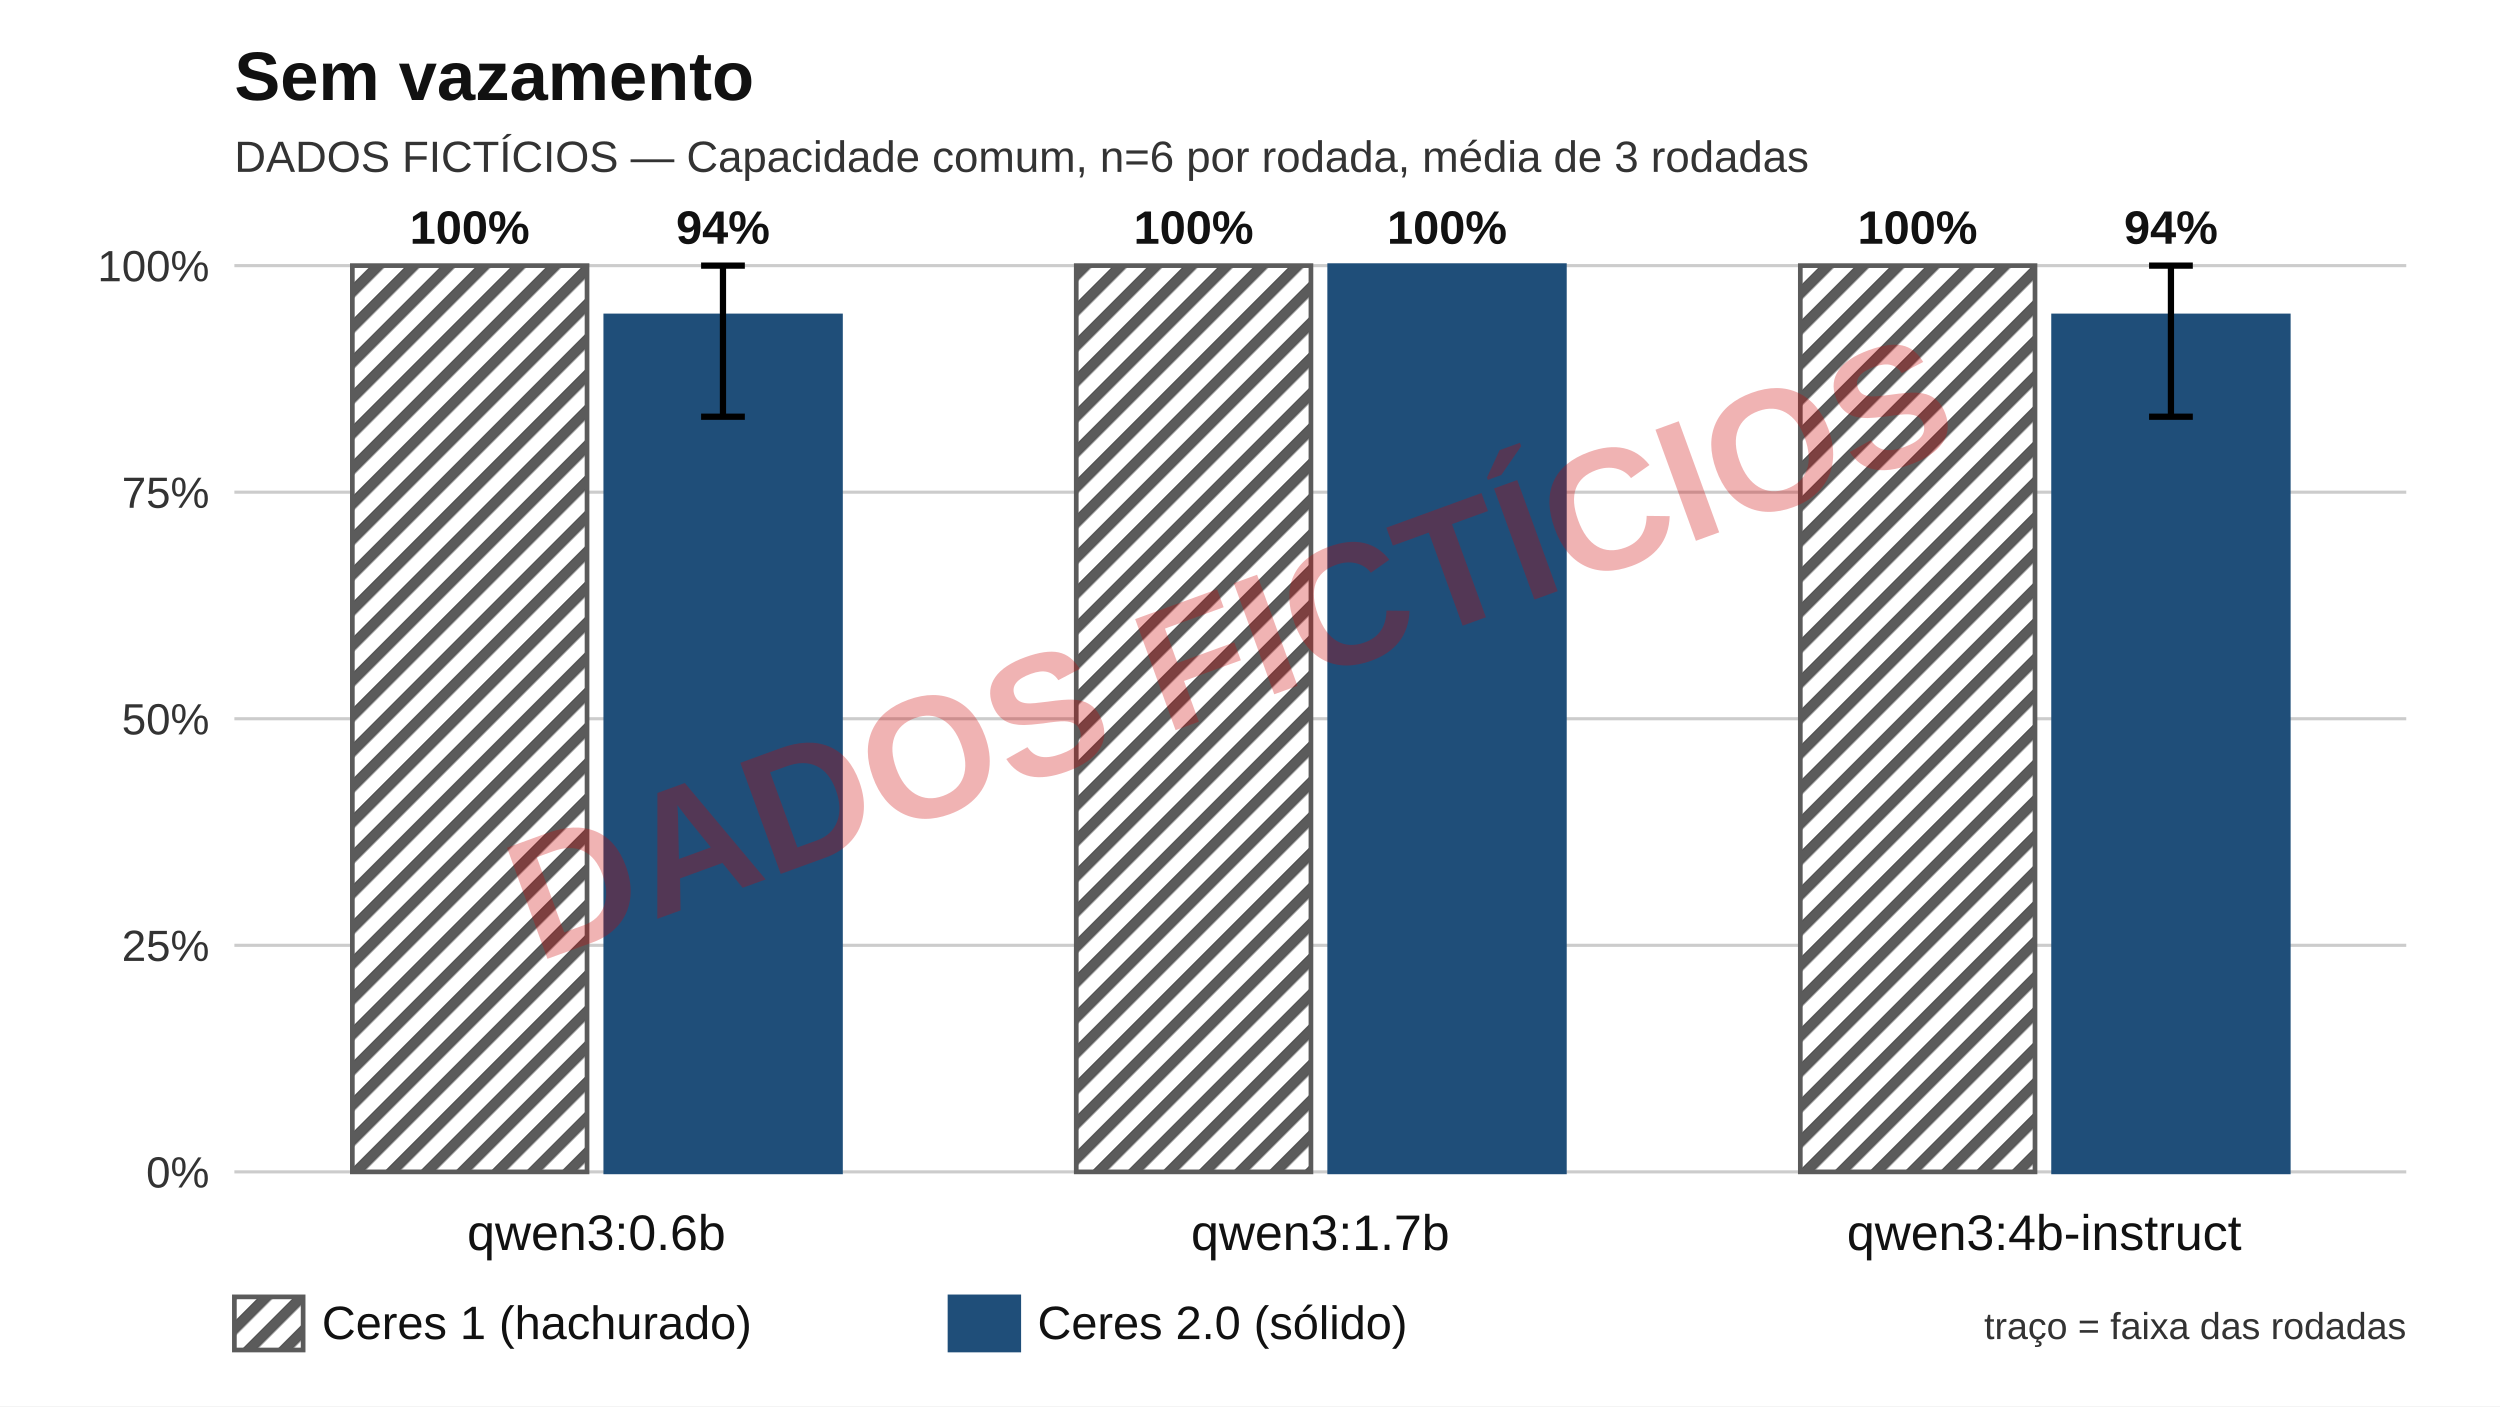
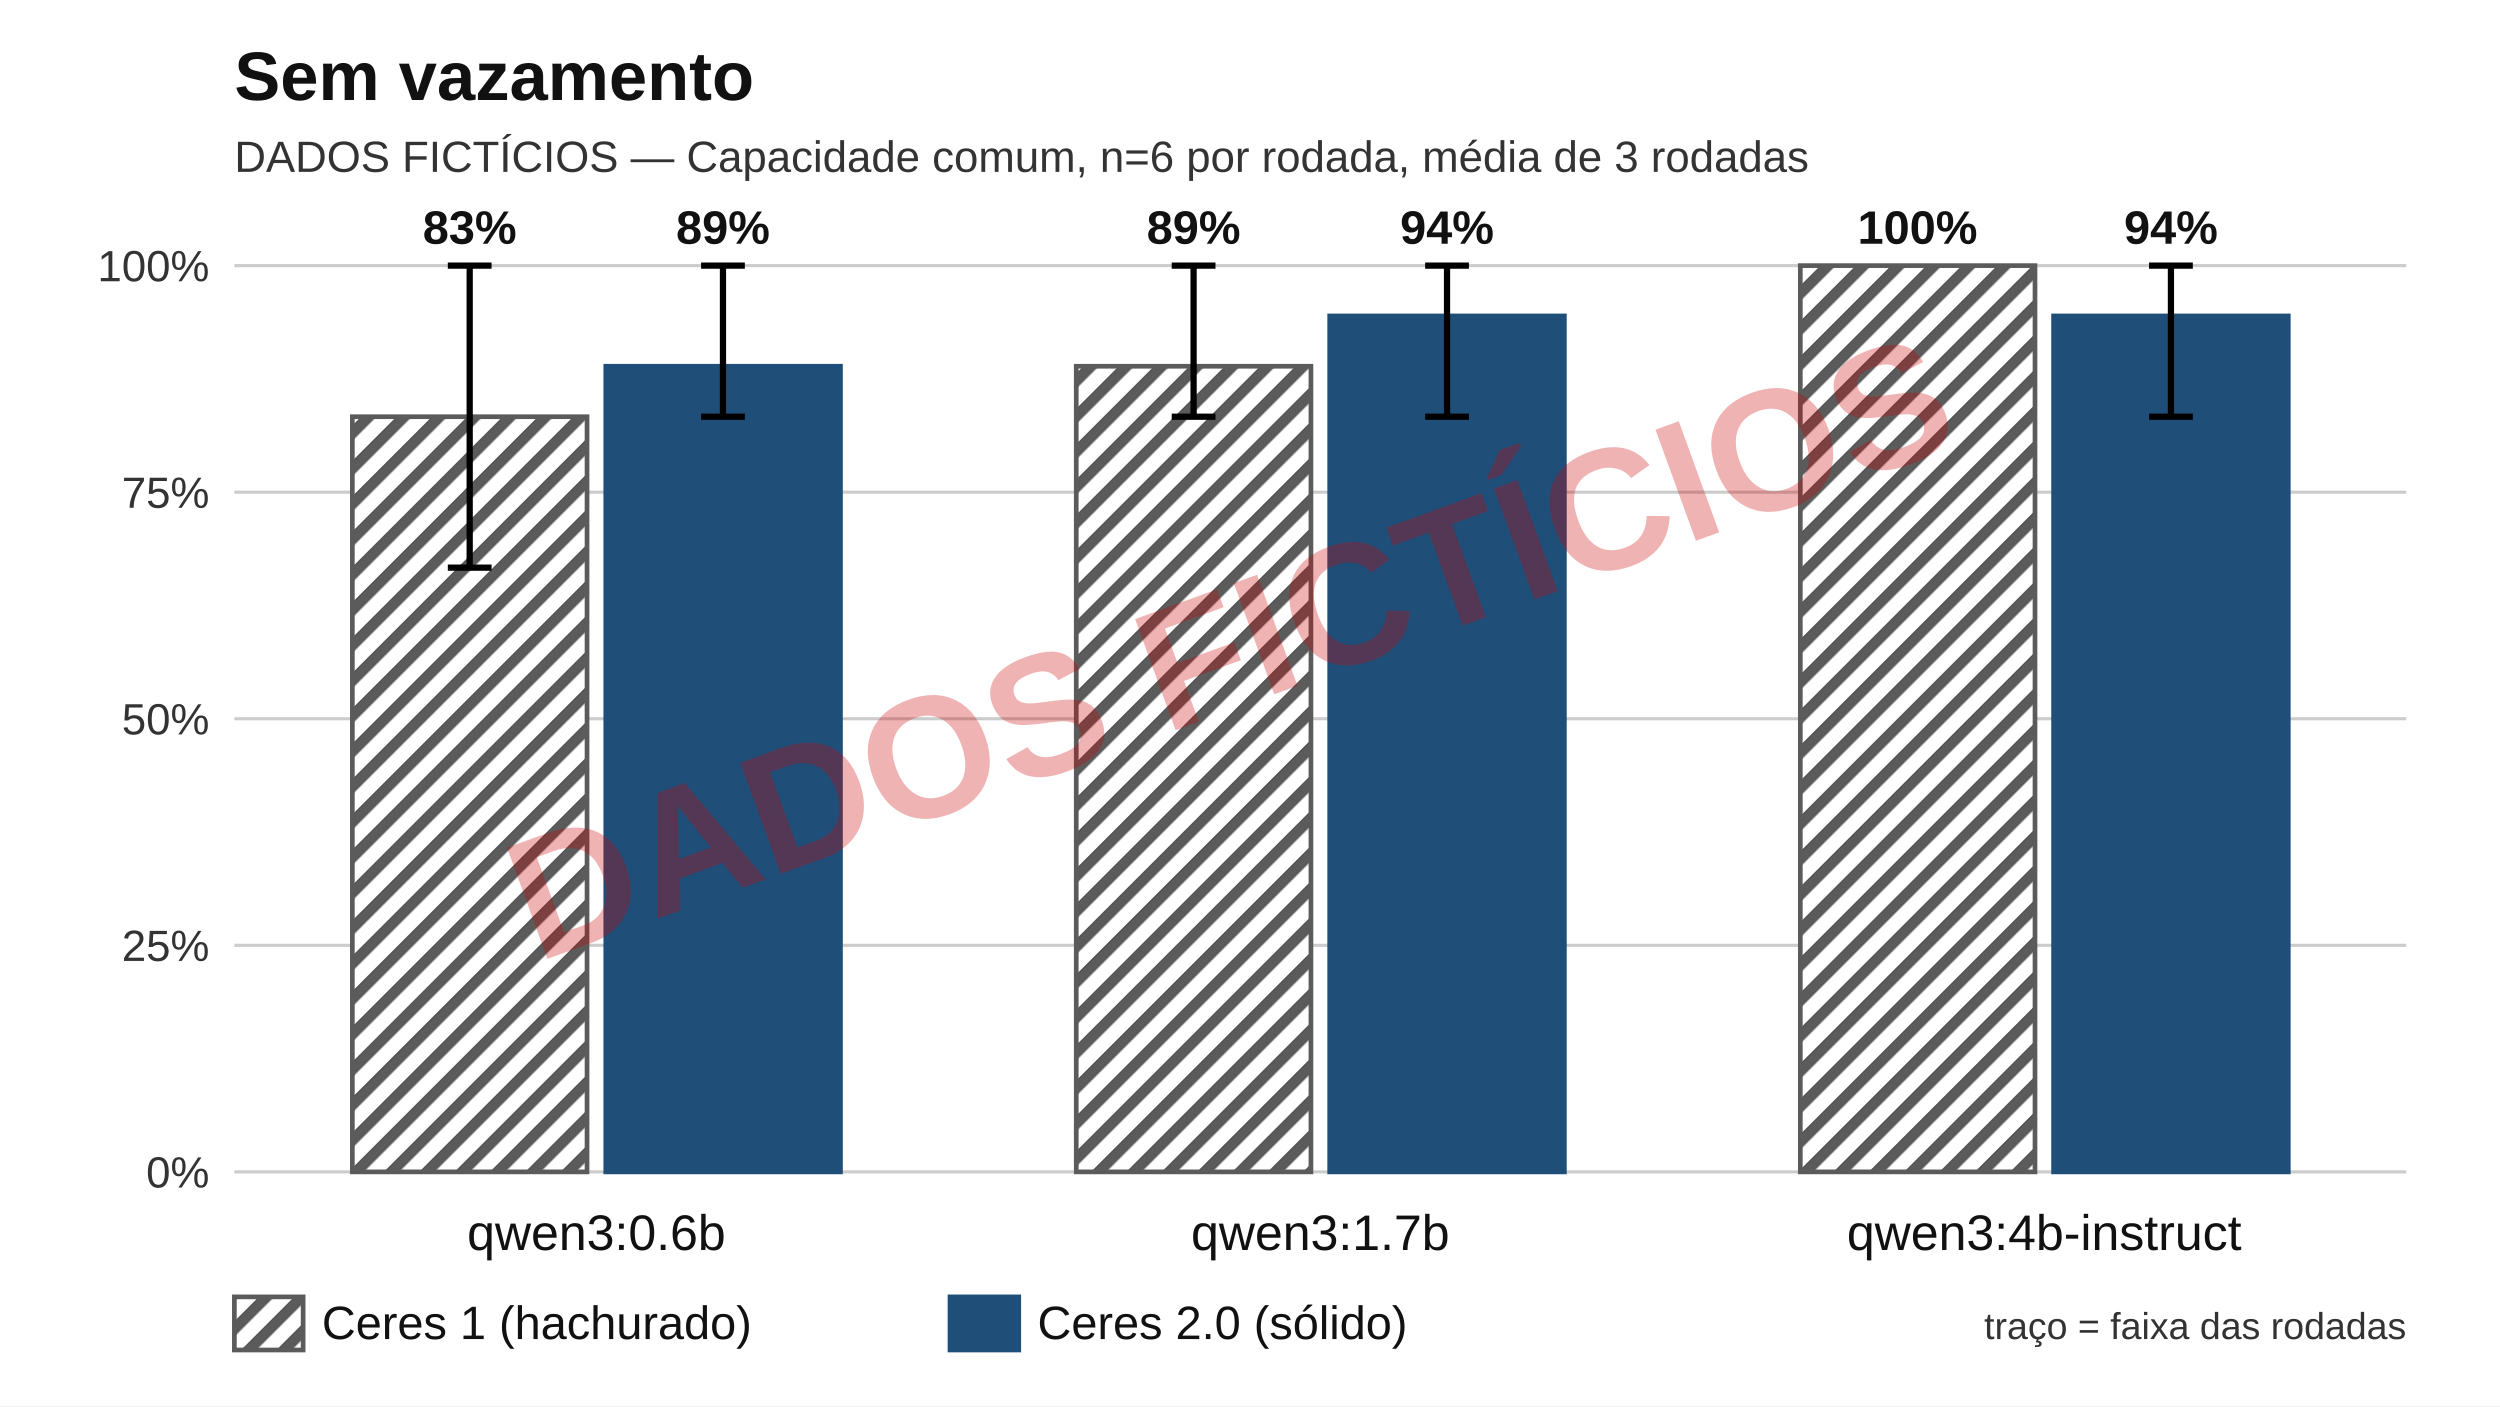
<svg xmlns="http://www.w3.org/2000/svg" viewBox="0 0 1600 900" width="1600" height="900" font-family="Arial, Helvetica, sans-serif" role="img" aria-label="Sem vazamento">
  <defs>
    <pattern id="hachura-diagonal" width="16" height="16" patternUnits="userSpaceOnUse" patternTransform="rotate(45)">
      <rect width="16" height="16" fill="#ffffff" />
      <rect width="7" height="16" fill="#5b5b5b" />
    </pattern>
    <pattern id="hachura-pontos" width="14" height="14" patternUnits="userSpaceOnUse">
      <rect width="14" height="14" fill="#ffffff" />
      <circle cx="7" cy="7" r="4" fill="#7a4b00" />
    </pattern>
  </defs>
  <rect width="1600" height="900" fill="#ffffff" />
  <text x="150" y="64" font-size="44" font-weight="bold" fill="#111111">Sem vazamento</text>
  <text x="150" y="110" font-size="28" fill="#333333">DADOS FICTÍCIOS — Capacidade comum, n=6 por rodada, média de 3 rodadas</text>
  <line x1="150" y1="750.0" x2="1540" y2="750.0" stroke="#cccccc" stroke-width="2" />
  <text x="134" y="760.0" font-size="28" text-anchor="end" fill="#333333">0%</text>
  <line x1="150" y1="605.0" x2="1540" y2="605.0" stroke="#cccccc" stroke-width="2" />
  <text x="134" y="615.0" font-size="28" text-anchor="end" fill="#333333">25%</text>
  <line x1="150" y1="460.0" x2="1540" y2="460.0" stroke="#cccccc" stroke-width="2" />
  <text x="134" y="470.0" font-size="28" text-anchor="end" fill="#333333">50%</text>
  <line x1="150" y1="315.0" x2="1540" y2="315.0" stroke="#cccccc" stroke-width="2" />
  <text x="134" y="325.0" font-size="28" text-anchor="end" fill="#333333">75%</text>
  <line x1="150" y1="170.0" x2="1540" y2="170.0" stroke="#cccccc" stroke-width="2" />
  <text x="134" y="180.0" font-size="28" text-anchor="end" fill="#333333">100%</text>
  <text x="381.7" y="800" font-size="32" text-anchor="middle" fill="#111111">qwen3:0.6b</text>
-   <rect x="225.5" y="170.0" width="150.2" height="580.0" fill="url(#hachura-diagonal)" stroke="#5b5b5b" stroke-width="3" />
-   <text x="300.6" y="156.0" font-size="30" font-weight="bold" text-anchor="middle" fill="#111111">100%</text>
-   <rect x="387.7" y="202.2" width="150.2" height="547.8" fill="#1f4e79" stroke="#1f4e79" stroke-width="3" />
+   <rect x="225.5" y="266.7" width="150.2" height="483.3" fill="url(#hachura-diagonal)" stroke="#5b5b5b" stroke-width="3" />
+   <line x1="300.6" y1="363.3" x2="300.6" y2="170.0" stroke="#000000" stroke-width="4" />
+   <line x1="286.6" y1="363.3" x2="314.6" y2="363.3" stroke="#000000" stroke-width="4" />
+   <line x1="286.6" y1="170.0" x2="314.6" y2="170.0" stroke="#000000" stroke-width="4" />
+   <text x="300.6" y="156.0" font-size="30" font-weight="bold" text-anchor="middle" fill="#111111">83%</text>
+   <rect x="387.7" y="234.4" width="150.2" height="515.6" fill="#1f4e79" stroke="#1f4e79" stroke-width="3" />
  <line x1="462.7" y1="266.7" x2="462.7" y2="170.0" stroke="#000000" stroke-width="4" />
  <line x1="448.7" y1="266.7" x2="476.7" y2="266.7" stroke="#000000" stroke-width="4" />
  <line x1="448.7" y1="170.0" x2="476.7" y2="170.0" stroke="#000000" stroke-width="4" />
-   <text x="462.7" y="156.0" font-size="30" font-weight="bold" text-anchor="middle" fill="#111111">94%</text>
+   <text x="462.7" y="156.0" font-size="30" font-weight="bold" text-anchor="middle" fill="#111111">89%</text>
  <text x="845.0" y="800" font-size="32" text-anchor="middle" fill="#111111">qwen3:1.7b</text>
-   <rect x="688.8" y="170.0" width="150.2" height="580.0" fill="url(#hachura-diagonal)" stroke="#5b5b5b" stroke-width="3" />
-   <text x="763.9" y="156.0" font-size="30" font-weight="bold" text-anchor="middle" fill="#111111">100%</text>
-   <rect x="851.0" y="170.0" width="150.2" height="580.0" fill="#1f4e79" stroke="#1f4e79" stroke-width="3" />
-   <text x="926.1" y="156.0" font-size="30" font-weight="bold" text-anchor="middle" fill="#111111">100%</text>
+   <rect x="688.8" y="234.4" width="150.2" height="515.6" fill="url(#hachura-diagonal)" stroke="#5b5b5b" stroke-width="3" />
+   <line x1="763.9" y1="266.7" x2="763.9" y2="170.0" stroke="#000000" stroke-width="4" />
+   <line x1="749.9" y1="266.7" x2="777.9" y2="266.7" stroke="#000000" stroke-width="4" />
+   <line x1="749.9" y1="170.0" x2="777.9" y2="170.0" stroke="#000000" stroke-width="4" />
+   <text x="763.9" y="156.0" font-size="30" font-weight="bold" text-anchor="middle" fill="#111111">89%</text>
+   <rect x="851.0" y="202.2" width="150.2" height="547.8" fill="#1f4e79" stroke="#1f4e79" stroke-width="3" />
+   <line x1="926.1" y1="266.7" x2="926.1" y2="170.0" stroke="#000000" stroke-width="4" />
+   <line x1="912.1" y1="266.7" x2="940.1" y2="266.7" stroke="#000000" stroke-width="4" />
+   <line x1="912.1" y1="170.0" x2="940.1" y2="170.0" stroke="#000000" stroke-width="4" />
+   <text x="926.1" y="156.0" font-size="30" font-weight="bold" text-anchor="middle" fill="#111111">94%</text>
  <text x="1308.3" y="800" font-size="32" text-anchor="middle" fill="#111111">qwen3:4b-instruct</text>
  <rect x="1152.2" y="170.0" width="150.2" height="580.0" fill="url(#hachura-diagonal)" stroke="#5b5b5b" stroke-width="3" />
  <text x="1227.2" y="156.0" font-size="30" font-weight="bold" text-anchor="middle" fill="#111111">100%</text>
  <rect x="1314.3" y="202.2" width="150.2" height="547.8" fill="#1f4e79" stroke="#1f4e79" stroke-width="3" />
  <line x1="1389.4" y1="266.7" x2="1389.4" y2="170.0" stroke="#000000" stroke-width="4" />
  <line x1="1375.4" y1="266.7" x2="1403.4" y2="266.7" stroke="#000000" stroke-width="4" />
  <line x1="1375.4" y1="170.0" x2="1403.4" y2="170.0" stroke="#000000" stroke-width="4" />
  <text x="1389.4" y="156.0" font-size="30" font-weight="bold" text-anchor="middle" fill="#111111">94%</text>
  <rect x="150" y="830" width="44" height="34" fill="url(#hachura-diagonal)" stroke="#5b5b5b" stroke-width="3" />
  <text x="206" y="857" font-size="30" fill="#111111">Ceres 1 (hachurado)</text>
  <rect x="608" y="830" width="44" height="34" fill="#1f4e79" stroke="#1f4e79" stroke-width="3" />
  <text x="664" y="857" font-size="30" fill="#111111">Ceres 2.0 (sólido)</text>
  <text x="1540" y="857" font-size="24" text-anchor="end" fill="#333333">traço = faixa das rodadas</text>
  <text x="800.0" y="450.0" font-size="110" font-weight="bold" fill="#cc0000" fill-opacity="0.30" text-anchor="middle" transform="rotate(-20 800.0 450.0)">DADOS FICTÍCIOS</text>
</svg>
